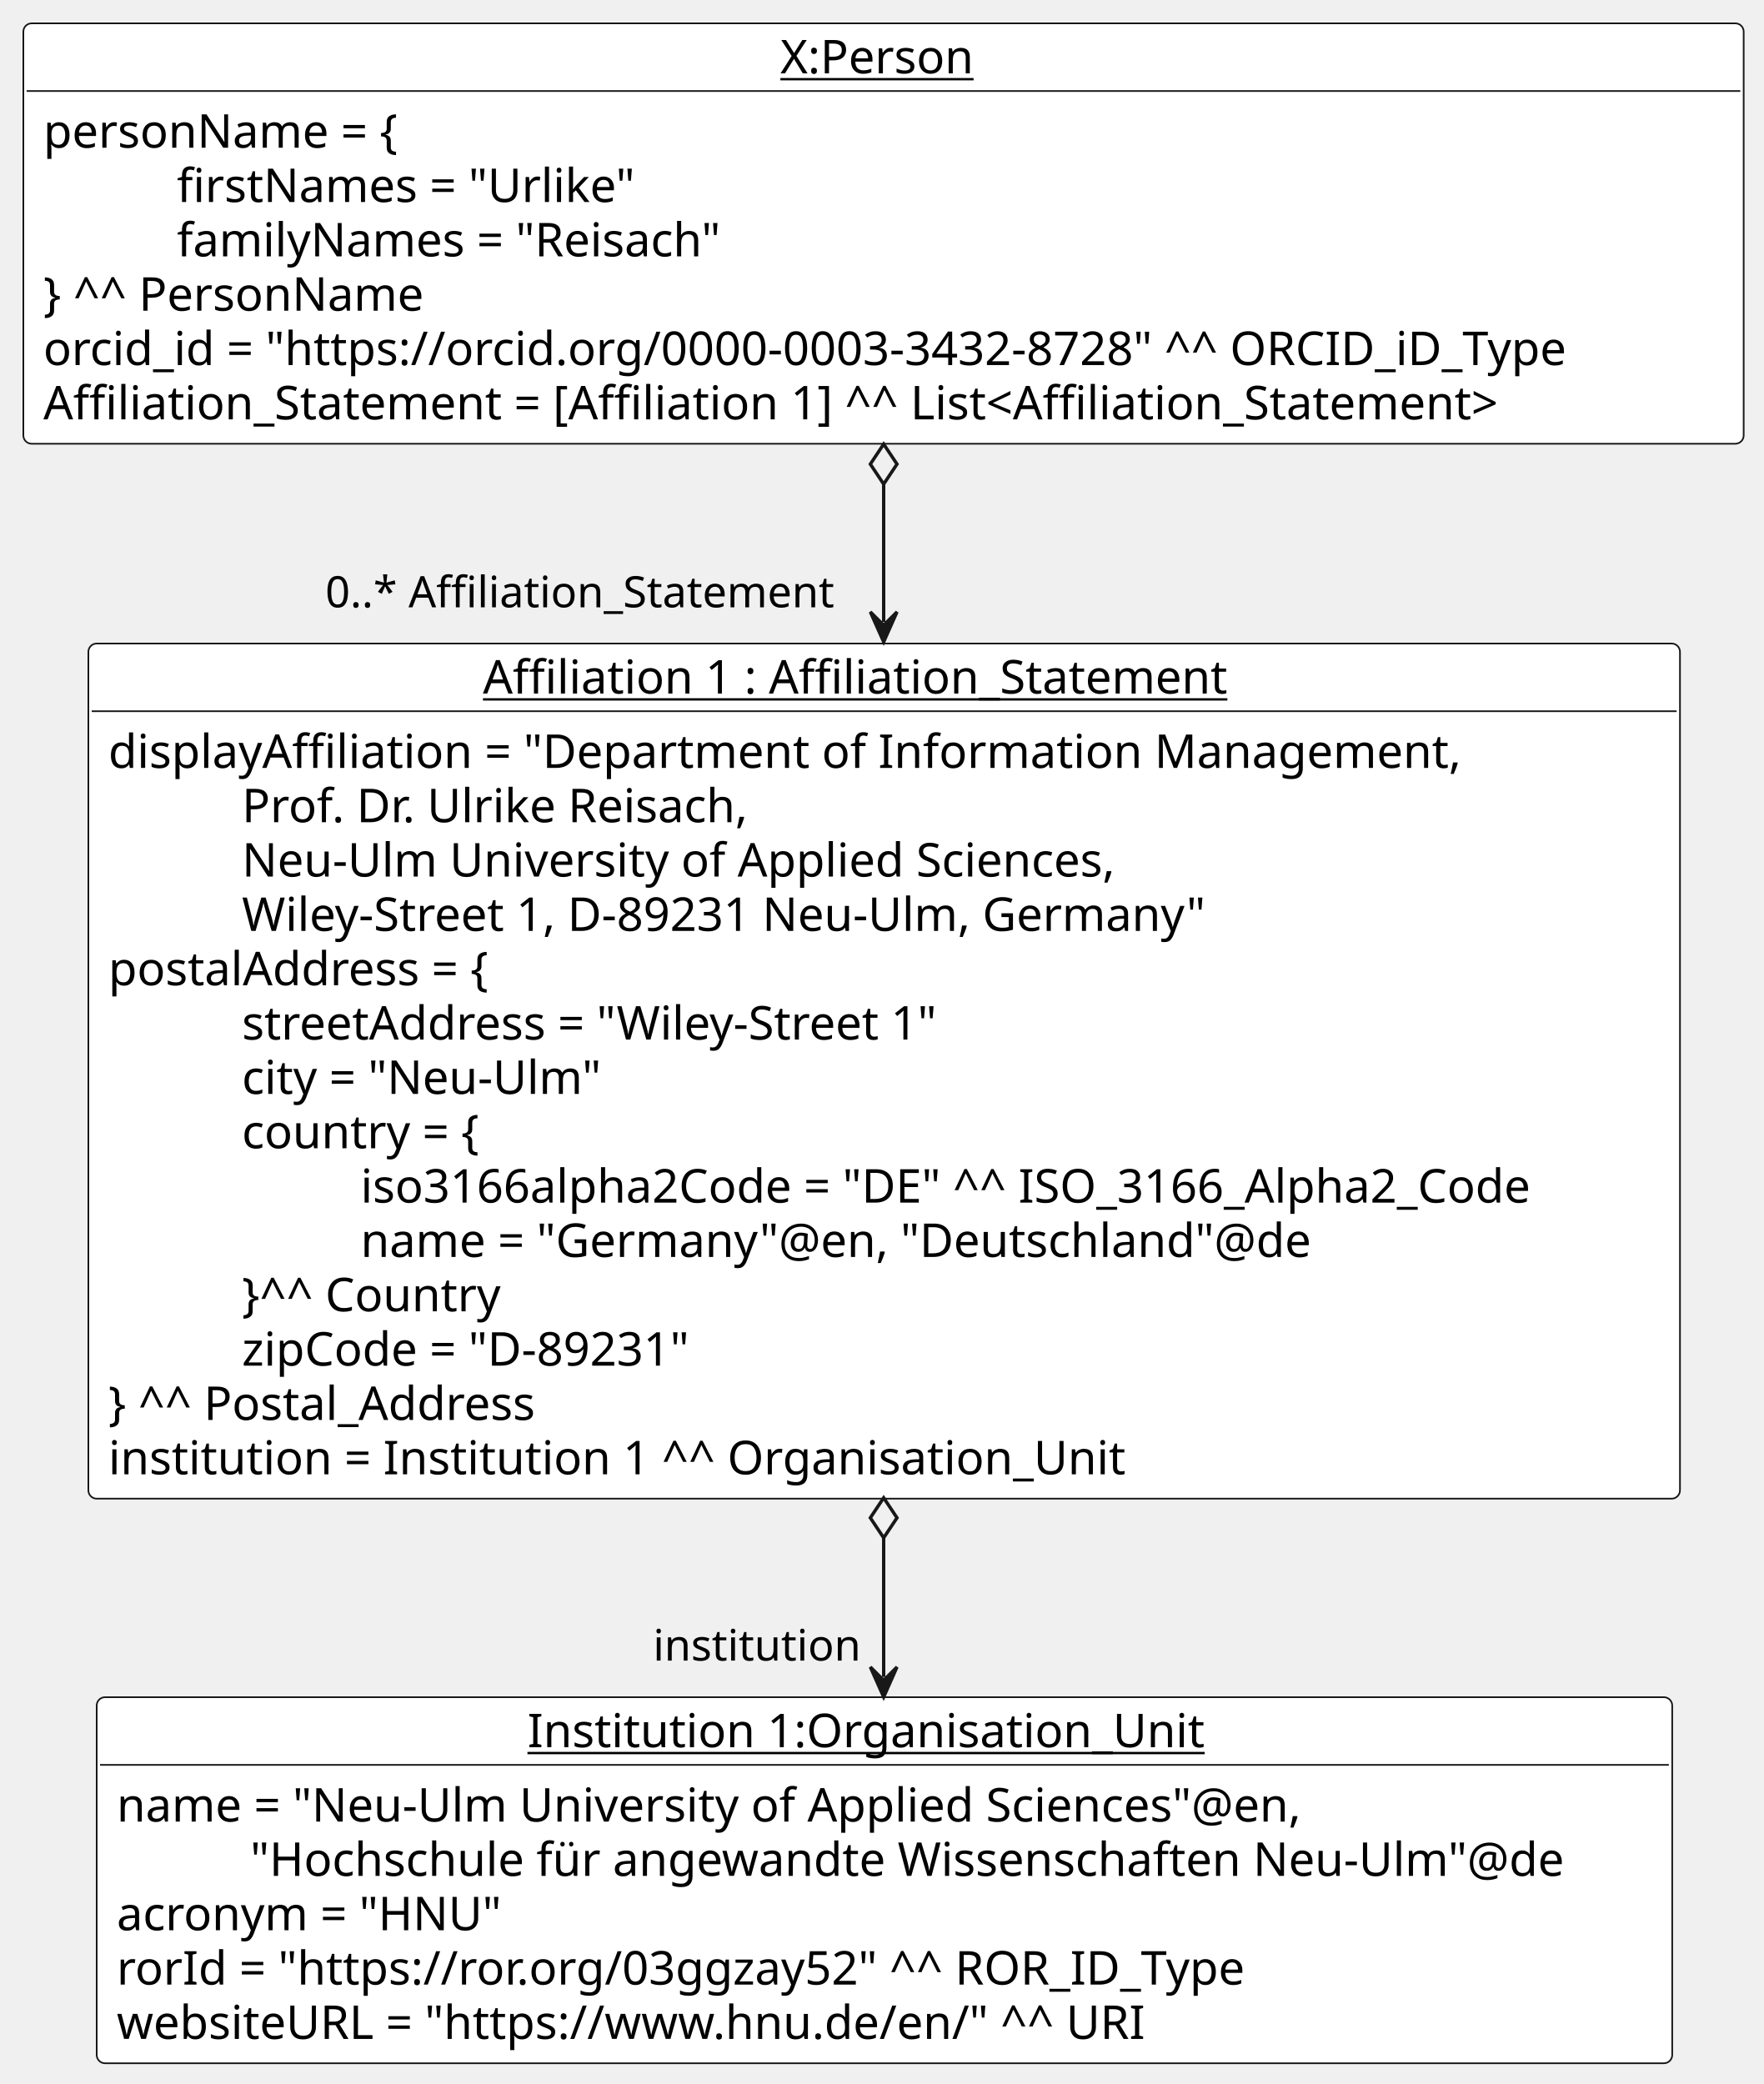
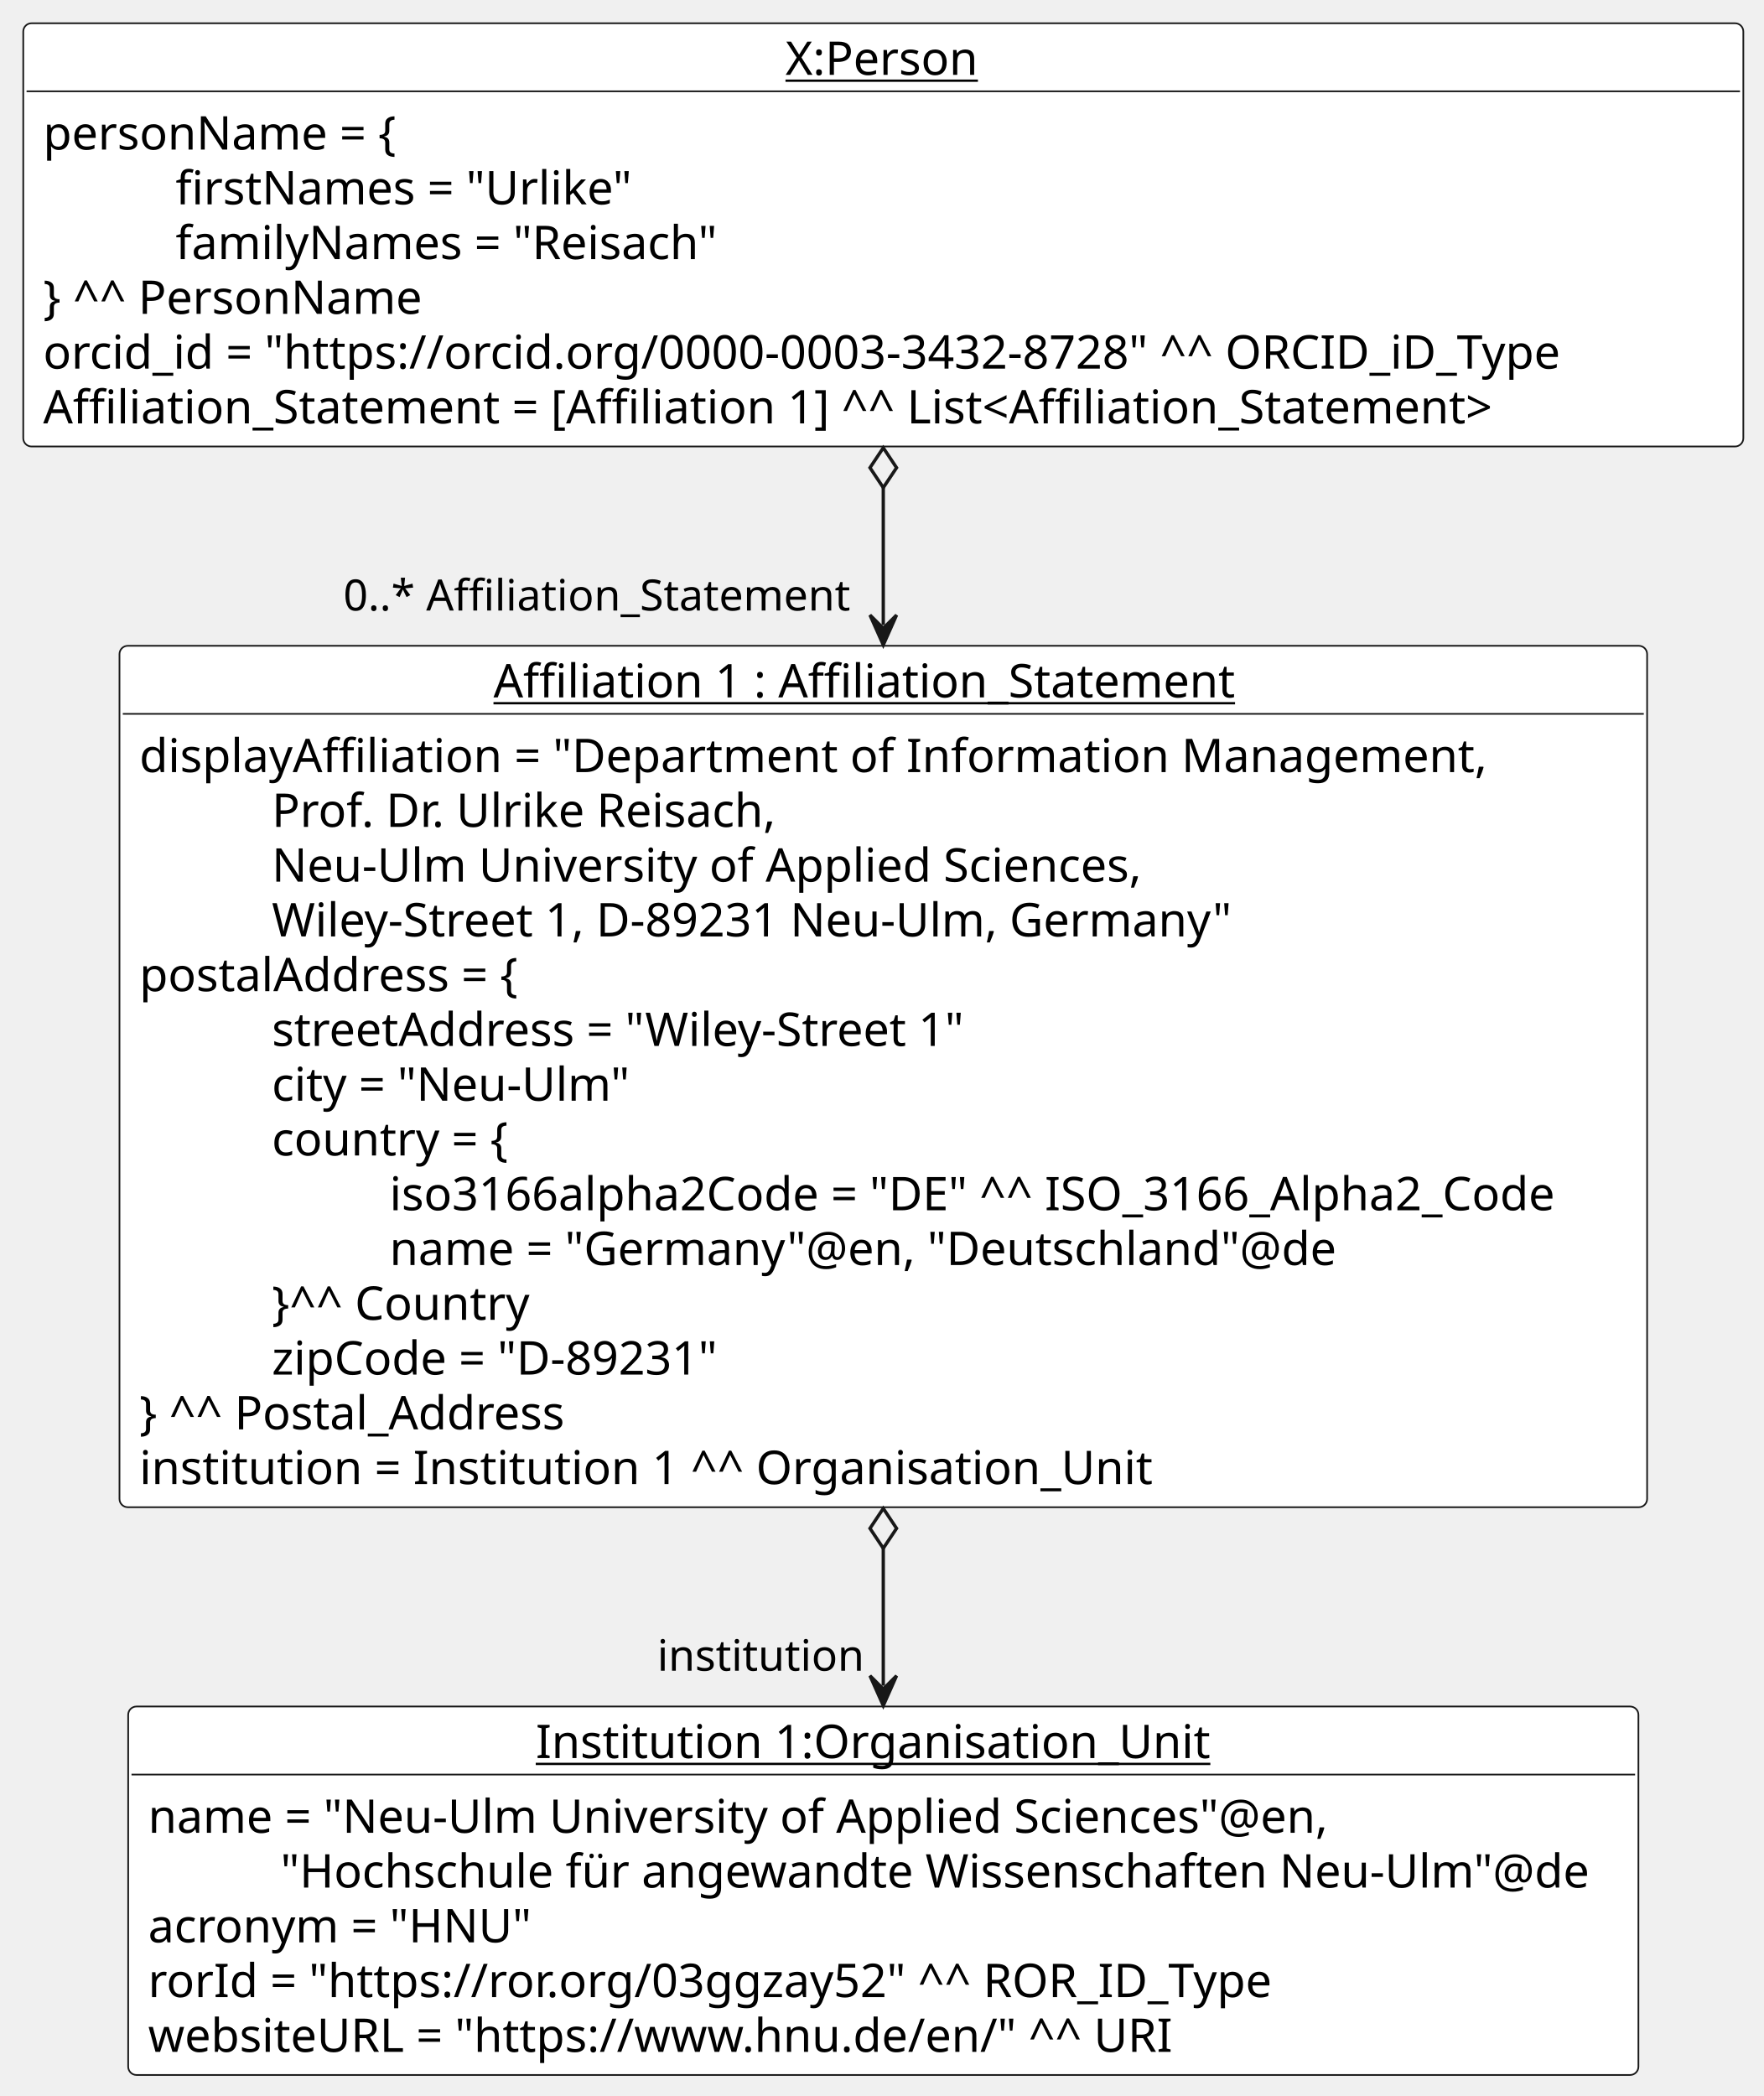
- <svg xmlns="http://www.w3.org/2000/svg" contentStyleType="text/css" data-diagram-type="CLASS" height="625px" preserveAspectRatio="none" style="width:529px;height:625px;background:#FFFFFF;" version="1.1" viewBox="0 0 529 625" width="529px" zoomAndPan="magnify">
+ <svg xmlns="http://www.w3.org/2000/svg" contentStyleType="text/css" data-diagram-type="CLASS" height="631px" preserveAspectRatio="none" style="width:531px;height:631px;background:#FFFFFF;" version="1.1" viewBox="0 0 531 631" width="531px" zoomAndPan="magnify">
  <defs />
  <g>
    <g class="entity" data-entity="X" data-source-line="2" data-uid="ent0002" id="entity_X">
-       <rect fill="#FFFFFF" height="126.078" rx="2.5" ry="2.5" style="stroke:#181818;stroke-width:0.5;" width="515.904" x="7" y="7" />
-       <text fill="#000000" font-family="sans-serif" font-size="14" lengthAdjust="spacing" text-decoration="underline" textLength="61.852" x="234.026" y="21.995">X:Person</text>
-       <line style="stroke:#181818;stroke-width:0.5;" x1="8" x2="521.904" y1="27.297" y2="27.297" />
-       <text fill="#000000" font-family="sans-serif" font-size="14" lengthAdjust="spacing" textLength="118.829" x="13" y="44.292">personName = {</text>
-       <text fill="#000000" font-family="sans-serif" font-size="14" lengthAdjust="spacing" textLength="149.967" x="53.052" y="60.589">firstNames = "Urlike"</text>
-       <text fill="#000000" font-family="sans-serif" font-size="14" lengthAdjust="spacing" textLength="179.99" x="53.052" y="76.886">familyNames = "Reisach"</text>
-       <text fill="#000000" font-family="sans-serif" font-size="14" lengthAdjust="spacing" textLength="130.115" x="13" y="93.183">} ^^ PersonName</text>
-       <text fill="#000000" font-family="sans-serif" font-size="14" lengthAdjust="spacing" textLength="503.904" x="13" y="109.48">orcid_id = "https://orcid.org/0000-0003-3432-8728" ^^ ORCID_iD_Type</text>
-       <text fill="#000000" font-family="sans-serif" font-size="14" lengthAdjust="spacing" textLength="486.049" x="13" y="125.776">Affiliation_Statement = [Affiliation 1] ^^ List&lt;Affiliation_Statement&gt;</text>
+       <rect fill="#FFFFFF" height="127.418" rx="2.5" ry="2.5" style="stroke:#181818;stroke-width:0.5;" width="517.825" x="7" y="7" />
+       <text fill="#000000" font-family="sans-serif" font-size="14" lengthAdjust="spacing" text-decoration="underline" textLength="58.885" x="236.47" y="22.535">X:Person</text>
+       <line style="stroke:#181818;stroke-width:0.5;" x1="8" x2="523.825" y1="27.488" y2="27.488" />
+       <text fill="#000000" font-family="sans-serif" font-size="14" lengthAdjust="spacing" textLength="110.25" x="13" y="45.023">personName = {</text>
+       <text fill="#000000" font-family="sans-serif" font-size="14" lengthAdjust="spacing" textLength="143.329" x="52.867" y="61.512">firstNames = "Urlike"</text>
+       <text fill="#000000" font-family="sans-serif" font-size="14" lengthAdjust="spacing" textLength="169.312" x="52.867" y="78">familyNames = "Reisach"</text>
+       <text fill="#000000" font-family="sans-serif" font-size="14" lengthAdjust="spacing" textLength="115.753" x="13" y="94.488">} ^^ PersonName</text>
+       <text fill="#000000" font-family="sans-serif" font-size="14" lengthAdjust="spacing" textLength="505.825" x="13" y="110.977">orcid_id = "https://orcid.org/0000-0003-3432-8728" ^^ ORCID_iD_Type</text>
+       <text fill="#000000" font-family="sans-serif" font-size="14" lengthAdjust="spacing" textLength="464.953" x="13" y="127.465">Affiliation_Statement = [Affiliation 1] ^^ List&lt;Affiliation_Statement&gt;</text>
    </g>
    <g class="entity" data-entity="Ins1" data-source-line="13" data-uid="ent0003" id="entity_Ins1">
-       <rect fill="#FFFFFF" height="109.781" rx="2.5" ry="2.5" style="stroke:#181818;stroke-width:0.5;" width="472.476" x="29" y="509" />
-       <text fill="#000000" font-family="sans-serif" font-size="14" lengthAdjust="spacing" text-decoration="underline" textLength="214.122" x="158.177" y="523.995">Institution 1:Organisation_Unit</text>
-       <line style="stroke:#181818;stroke-width:0.5;" x1="30" x2="500.476" y1="529.297" y2="529.297" />
-       <text fill="#000000" font-family="sans-serif" font-size="14" lengthAdjust="spacing" textLength="386.046" x="35" y="546.292">name = "Neu-Ulm University of Applied Sciences"@en,</text>
-       <text fill="#000000" font-family="sans-serif" font-size="14" lengthAdjust="spacing" textLength="420.424" x="75.052" y="562.589">"Hochschule für angewandte Wissenschaften Neu-Ulm"@de</text>
-       <text fill="#000000" font-family="sans-serif" font-size="14" lengthAdjust="spacing" textLength="126.15" x="35" y="578.886">acronym = "HNU"</text>
-       <text fill="#000000" font-family="sans-serif" font-size="14" lengthAdjust="spacing" textLength="372.935" x="35" y="595.183">rorId = "https://ror.org/03ggzay52" ^^ ROR_ID_Type</text>
-       <text fill="#000000" font-family="sans-serif" font-size="14" lengthAdjust="spacing" textLength="336.458" x="35" y="611.48">websiteURL = "https://www.hnu.de/en/" ^^ URI</text>
+       <rect fill="#FFFFFF" height="110.93" rx="2.5" ry="2.5" style="stroke:#181818;stroke-width:0.5;" width="454.654" x="38.59" y="513.74" />
+       <text fill="#000000" font-family="sans-serif" font-size="14" lengthAdjust="spacing" text-decoration="underline" textLength="209.262" x="161.286" y="529.275">Institution 1:Organisation_Unit</text>
+       <line style="stroke:#181818;stroke-width:0.5;" x1="39.59" x2="492.244" y1="534.228" y2="534.228" />
+       <text fill="#000000" font-family="sans-serif" font-size="14" lengthAdjust="spacing" textLength="370.173" x="44.59" y="551.763">name = "Neu-Ulm University of Applied Sciences"@en,</text>
+       <text fill="#000000" font-family="sans-serif" font-size="14" lengthAdjust="spacing" textLength="402.787" x="84.457" y="568.252">"Hochschule für angewandte Wissenschaften Neu-Ulm"@de</text>
+       <text fill="#000000" font-family="sans-serif" font-size="14" lengthAdjust="spacing" textLength="119.082" x="44.59" y="584.74">acronym = "HNU"</text>
+       <text fill="#000000" font-family="sans-serif" font-size="14" lengthAdjust="spacing" textLength="364.841" x="44.59" y="601.228">rorId = "https://ror.org/03ggzay52" ^^ ROR_ID_Type</text>
+       <text fill="#000000" font-family="sans-serif" font-size="14" lengthAdjust="spacing" textLength="326.525" x="44.59" y="617.717">websiteURL = "https://www.hnu.de/en/" ^^ URI</text>
    </g>
    <g class="entity" data-entity="Aff1" data-source-line="30" data-uid="ent0004" id="entity_Aff1">
-       <rect fill="#FFFFFF" height="256.453" rx="2.5" ry="2.5" style="stroke:#181818;stroke-width:0.5;" width="477.302" x="26.5" y="193" />
-       <text fill="#000000" font-family="sans-serif" font-size="14" lengthAdjust="spacing" text-decoration="underline" textLength="240.645" x="144.828" y="207.995">Affiliation 1 : Affiliation_Statement</text>
-       <line style="stroke:#181818;stroke-width:0.5;" x1="27.5" x2="502.802" y1="213.297" y2="213.297" />
-       <text fill="#000000" font-family="sans-serif" font-size="14" lengthAdjust="spacing" textLength="432.804" x="32.5" y="230.292">displayAffiliation = "Department of Information Management,</text>
-       <text fill="#000000" font-family="sans-serif" font-size="14" lengthAdjust="spacing" textLength="166.106" x="72.552" y="246.589">Prof. Dr. Ulrike Reisach,</text>
-       <text fill="#000000" font-family="sans-serif" font-size="14" lengthAdjust="spacing" textLength="281.347" x="72.552" y="262.886">Neu-Ulm University of Applied Sciences,</text>
-       <text fill="#000000" font-family="sans-serif" font-size="14" lengthAdjust="spacing" textLength="314.214" x="72.552" y="279.183">Wiley-Street 1, D-89231 Neu-Ulm, Germany"</text>
-       <text fill="#000000" font-family="sans-serif" font-size="14" lengthAdjust="spacing" textLength="128.55" x="32.5" y="295.479">postalAddress = {</text>
-       <text fill="#000000" font-family="sans-serif" font-size="14" lengthAdjust="spacing" textLength="230.85" x="72.552" y="311.776">streetAddress = "Wiley-Street 1"</text>
-       <text fill="#000000" font-family="sans-serif" font-size="14" lengthAdjust="spacing" textLength="119.656" x="72.552" y="328.073">city = "Neu-Ulm"</text>
-       <text fill="#000000" font-family="sans-serif" font-size="14" lengthAdjust="spacing" textLength="83.077" x="72.552" y="344.37">country = {</text>
-       <text fill="#000000" font-family="sans-serif" font-size="14" lengthAdjust="spacing" textLength="389.648" x="108.153" y="360.667">iso3166alpha2Code = "DE" ^^ ISO_3166_Alpha2_Code</text>
-       <text fill="#000000" font-family="sans-serif" font-size="14" lengthAdjust="spacing" textLength="310.42" x="108.153" y="376.964">name = "Germany"@en, "Deutschland"@de</text>
-       <text fill="#000000" font-family="sans-serif" font-size="14" lengthAdjust="spacing" textLength="92.436" x="72.552" y="393.261">}^^ Country</text>
-       <text fill="#000000" font-family="sans-serif" font-size="14" lengthAdjust="spacing" textLength="149.844" x="72.552" y="409.558">zipCode = "D-89231"</text>
-       <text fill="#000000" font-family="sans-serif" font-size="14" lengthAdjust="spacing" textLength="146.836" x="32.5" y="425.854">} ^^ Postal_Address</text>
-       <text fill="#000000" font-family="sans-serif" font-size="14" lengthAdjust="spacing" textLength="333.013" x="32.5" y="442.151">institution = Institution 1 ^^ Organisation_Unit</text>
+       <rect fill="#FFFFFF" height="259.324" rx="2.5" ry="2.5" style="stroke:#181818;stroke-width:0.5;" width="459.891" x="35.97" y="194.42" />
+       <text fill="#000000" font-family="sans-serif" font-size="14" lengthAdjust="spacing" text-decoration="underline" textLength="234.705" x="148.563" y="209.955">Affiliation 1 : Affiliation_Statement</text>
+       <line style="stroke:#181818;stroke-width:0.5;" x1="36.97" x2="494.861" y1="214.908" y2="214.908" />
+       <text fill="#000000" font-family="sans-serif" font-size="14" lengthAdjust="spacing" textLength="418.674" x="41.97" y="232.443">displayAffiliation = "Department of Information Management,</text>
+       <text fill="#000000" font-family="sans-serif" font-size="14" lengthAdjust="spacing" textLength="160.939" x="81.837" y="248.932">Prof. Dr. Ulrike Reisach,</text>
+       <text fill="#000000" font-family="sans-serif" font-size="14" lengthAdjust="spacing" textLength="273.93" x="81.837" y="265.42">Neu-Ulm University of Applied Sciences,</text>
+       <text fill="#000000" font-family="sans-serif" font-size="14" lengthAdjust="spacing" textLength="308.335" x="81.837" y="281.908">Wiley-Street 1, D-89231 Neu-Ulm, Germany"</text>
+       <text fill="#000000" font-family="sans-serif" font-size="14" lengthAdjust="spacing" textLength="121.188" x="41.97" y="298.397">postalAddress = {</text>
+       <text fill="#000000" font-family="sans-serif" font-size="14" lengthAdjust="spacing" textLength="220.377" x="81.837" y="314.885">streetAddress = "Wiley-Street 1"</text>
+       <text fill="#000000" font-family="sans-serif" font-size="14" lengthAdjust="spacing" textLength="115.965" x="81.837" y="331.373">city = "Neu-Ulm"</text>
+       <text fill="#000000" font-family="sans-serif" font-size="14" lengthAdjust="spacing" textLength="75.968" x="81.837" y="347.861">country = {</text>
+       <text fill="#000000" font-family="sans-serif" font-size="14" lengthAdjust="spacing" textLength="372.586" x="117.275" y="364.35">iso3166alpha2Code = "DE" ^^ ISO_3166_Alpha2_Code</text>
+       <text fill="#000000" font-family="sans-serif" font-size="14" lengthAdjust="spacing" textLength="289.126" x="117.275" y="380.838">name = "Germany"@en, "Deutschland"@de</text>
+       <text fill="#000000" font-family="sans-serif" font-size="14" lengthAdjust="spacing" textLength="80.63" x="81.837" y="397.326">}^^ Country</text>
+       <text fill="#000000" font-family="sans-serif" font-size="14" lengthAdjust="spacing" textLength="149.078" x="81.837" y="413.815">zipCode = "D-89231"</text>
+       <text fill="#000000" font-family="sans-serif" font-size="14" lengthAdjust="spacing" textLength="133.69" x="41.97" y="430.303">} ^^ Postal_Address</text>
+       <text fill="#000000" font-family="sans-serif" font-size="14" lengthAdjust="spacing" textLength="321.036" x="41.97" y="446.791">institution = Institution 1 ^^ Organisation_Unit</text>
    </g>
    <g class="link" data-entity-1="Aff1" data-entity-2="Ins1" data-source-line="49" data-uid="lnk5" id="link_Aff1_Ins1">
-       <path codeLine="49" d="M265,461.2 C265,482.25 265,485.02 265,502.94" fill="none" id="Aff1-Ins1" style="stroke:#181818;stroke-width:1;" />
-       <polygon fill="none" points="265,449.2,261,455.2,265,461.2,269,455.2,265,449.2" style="stroke:#181818;stroke-width:1;" />
-       <polygon fill="#181818" points="265,508.94,269,499.94,265,503.94,261,499.94,265,508.94" style="stroke:#181818;stroke-width:1;" />
-       <text fill="#000000" font-family="sans-serif" font-size="13" lengthAdjust="spacing" textLength="65.571" x="195.842" y="498.014">institution</text>
+       <path codeLine="49" d="M265.91,466.12 C265.91,487.03 265.91,489.64 265.91,507.48" fill="none" id="Aff1-Ins1" style="stroke:#181818;stroke-width:1;" />
+       <polygon fill="none" points="265.91,454.12,261.91,460.12,265.91,466.12,269.91,460.12,265.91,454.12" style="stroke:#181818;stroke-width:1;" />
+       <polygon fill="#181818" points="265.91,513.48,269.91,504.48,265.91,508.48,261.91,504.48,265.91,513.48" style="stroke:#181818;stroke-width:1;" />
+       <text fill="#000000" font-family="sans-serif" font-size="13" lengthAdjust="spacing" textLength="64.676" x="197.852" y="502.968">institution</text>
    </g>
    <g class="link" data-entity-1="X" data-entity-2="Aff1" data-source-line="52" data-uid="lnk6" id="link_X_Aff1">
-       <path codeLine="52" d="M265,145.19 C265,163.34 265,165.87 265,186.51" fill="none" id="X-Aff1" style="stroke:#181818;stroke-width:1;" />
-       <polygon fill="none" points="265,133.19,261,139.19,265,145.19,269,139.19,265,133.19" style="stroke:#181818;stroke-width:1;" />
-       <polygon fill="#181818" points="265,192.51,269,183.51,265,187.51,261,183.51,265,192.51" style="stroke:#181818;stroke-width:1;" />
-       <text fill="#000000" font-family="sans-serif" font-size="13" lengthAdjust="spacing" textLength="163.827" x="97.557" y="182.131">0..* Affiliation_Statement</text>
+       <path codeLine="52" d="M265.91,146.81 C265.91,164.99 265.91,167.52 265.91,188.16" fill="none" id="X-Aff1" style="stroke:#181818;stroke-width:1;" />
+       <polygon fill="none" points="265.91,134.81,261.91,140.81,265.91,146.81,269.91,140.81,265.91,134.81" style="stroke:#181818;stroke-width:1;" />
+       <polygon fill="#181818" points="265.91,194.16,269.91,185.16,265.91,189.16,261.91,185.16,265.91,194.16" style="stroke:#181818;stroke-width:1;" />
+       <text fill="#000000" font-family="sans-serif" font-size="13" lengthAdjust="spacing" textLength="158.438" x="103.355" y="183.793">0..* Affiliation_Statement</text>
    </g>
  </g>
</svg>
